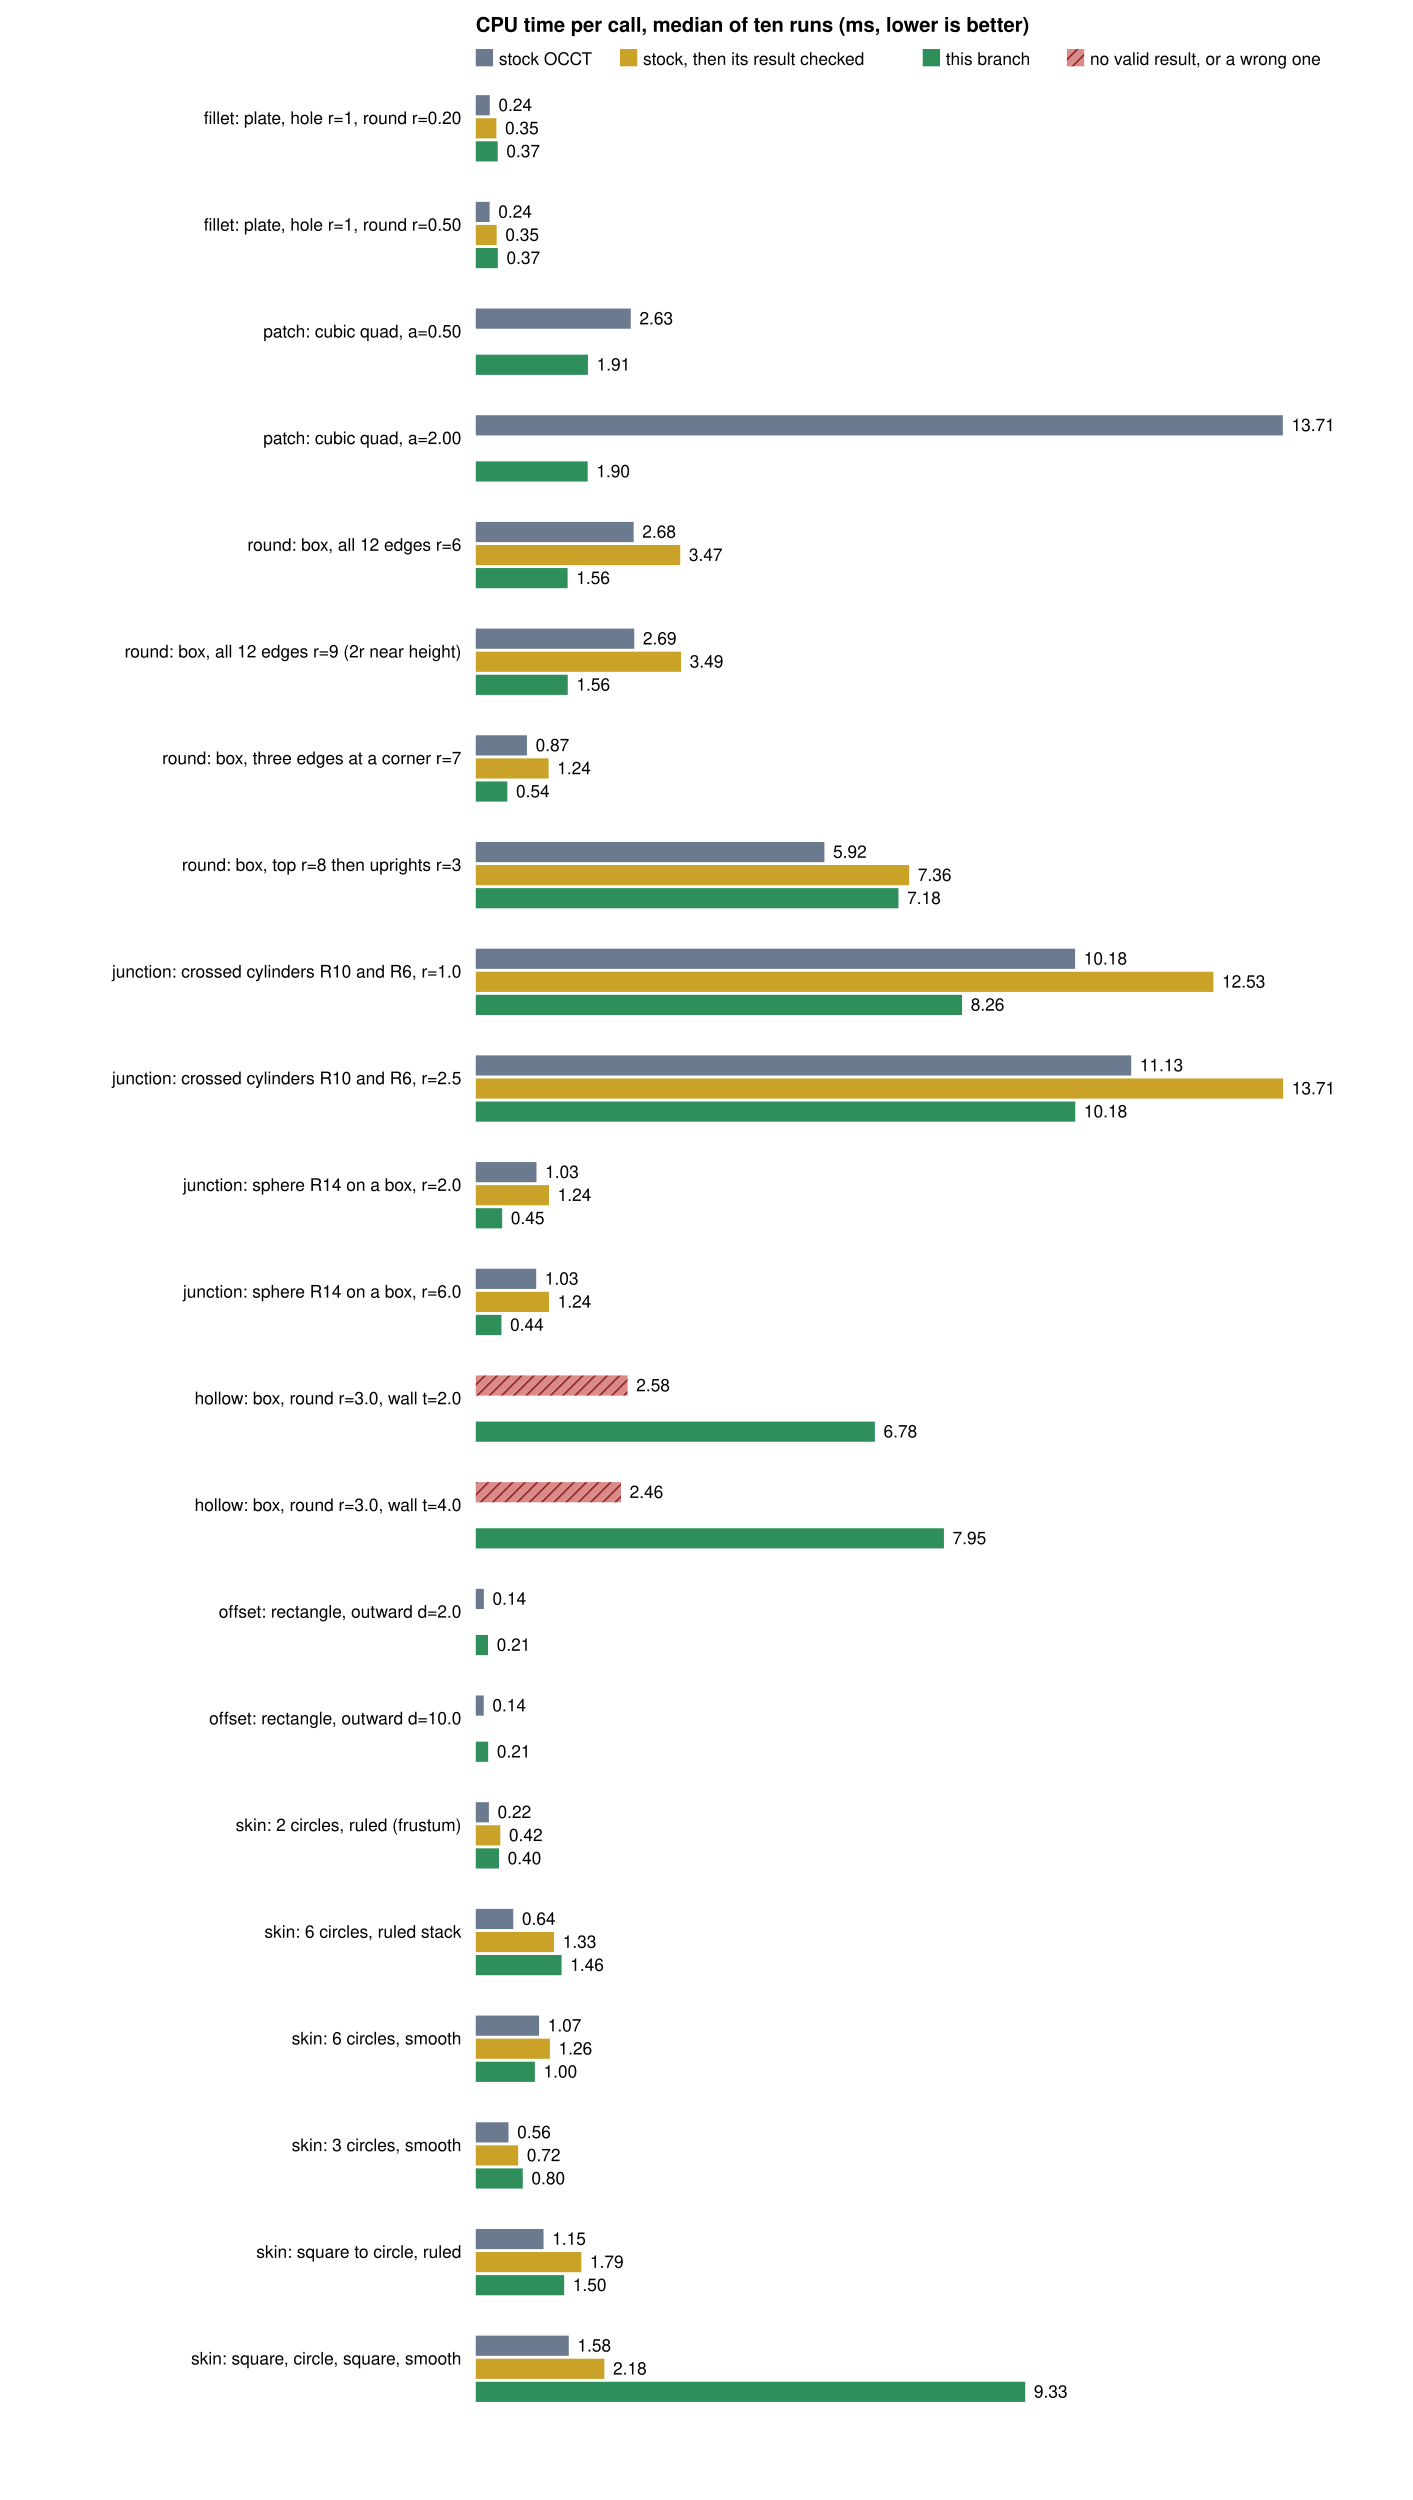
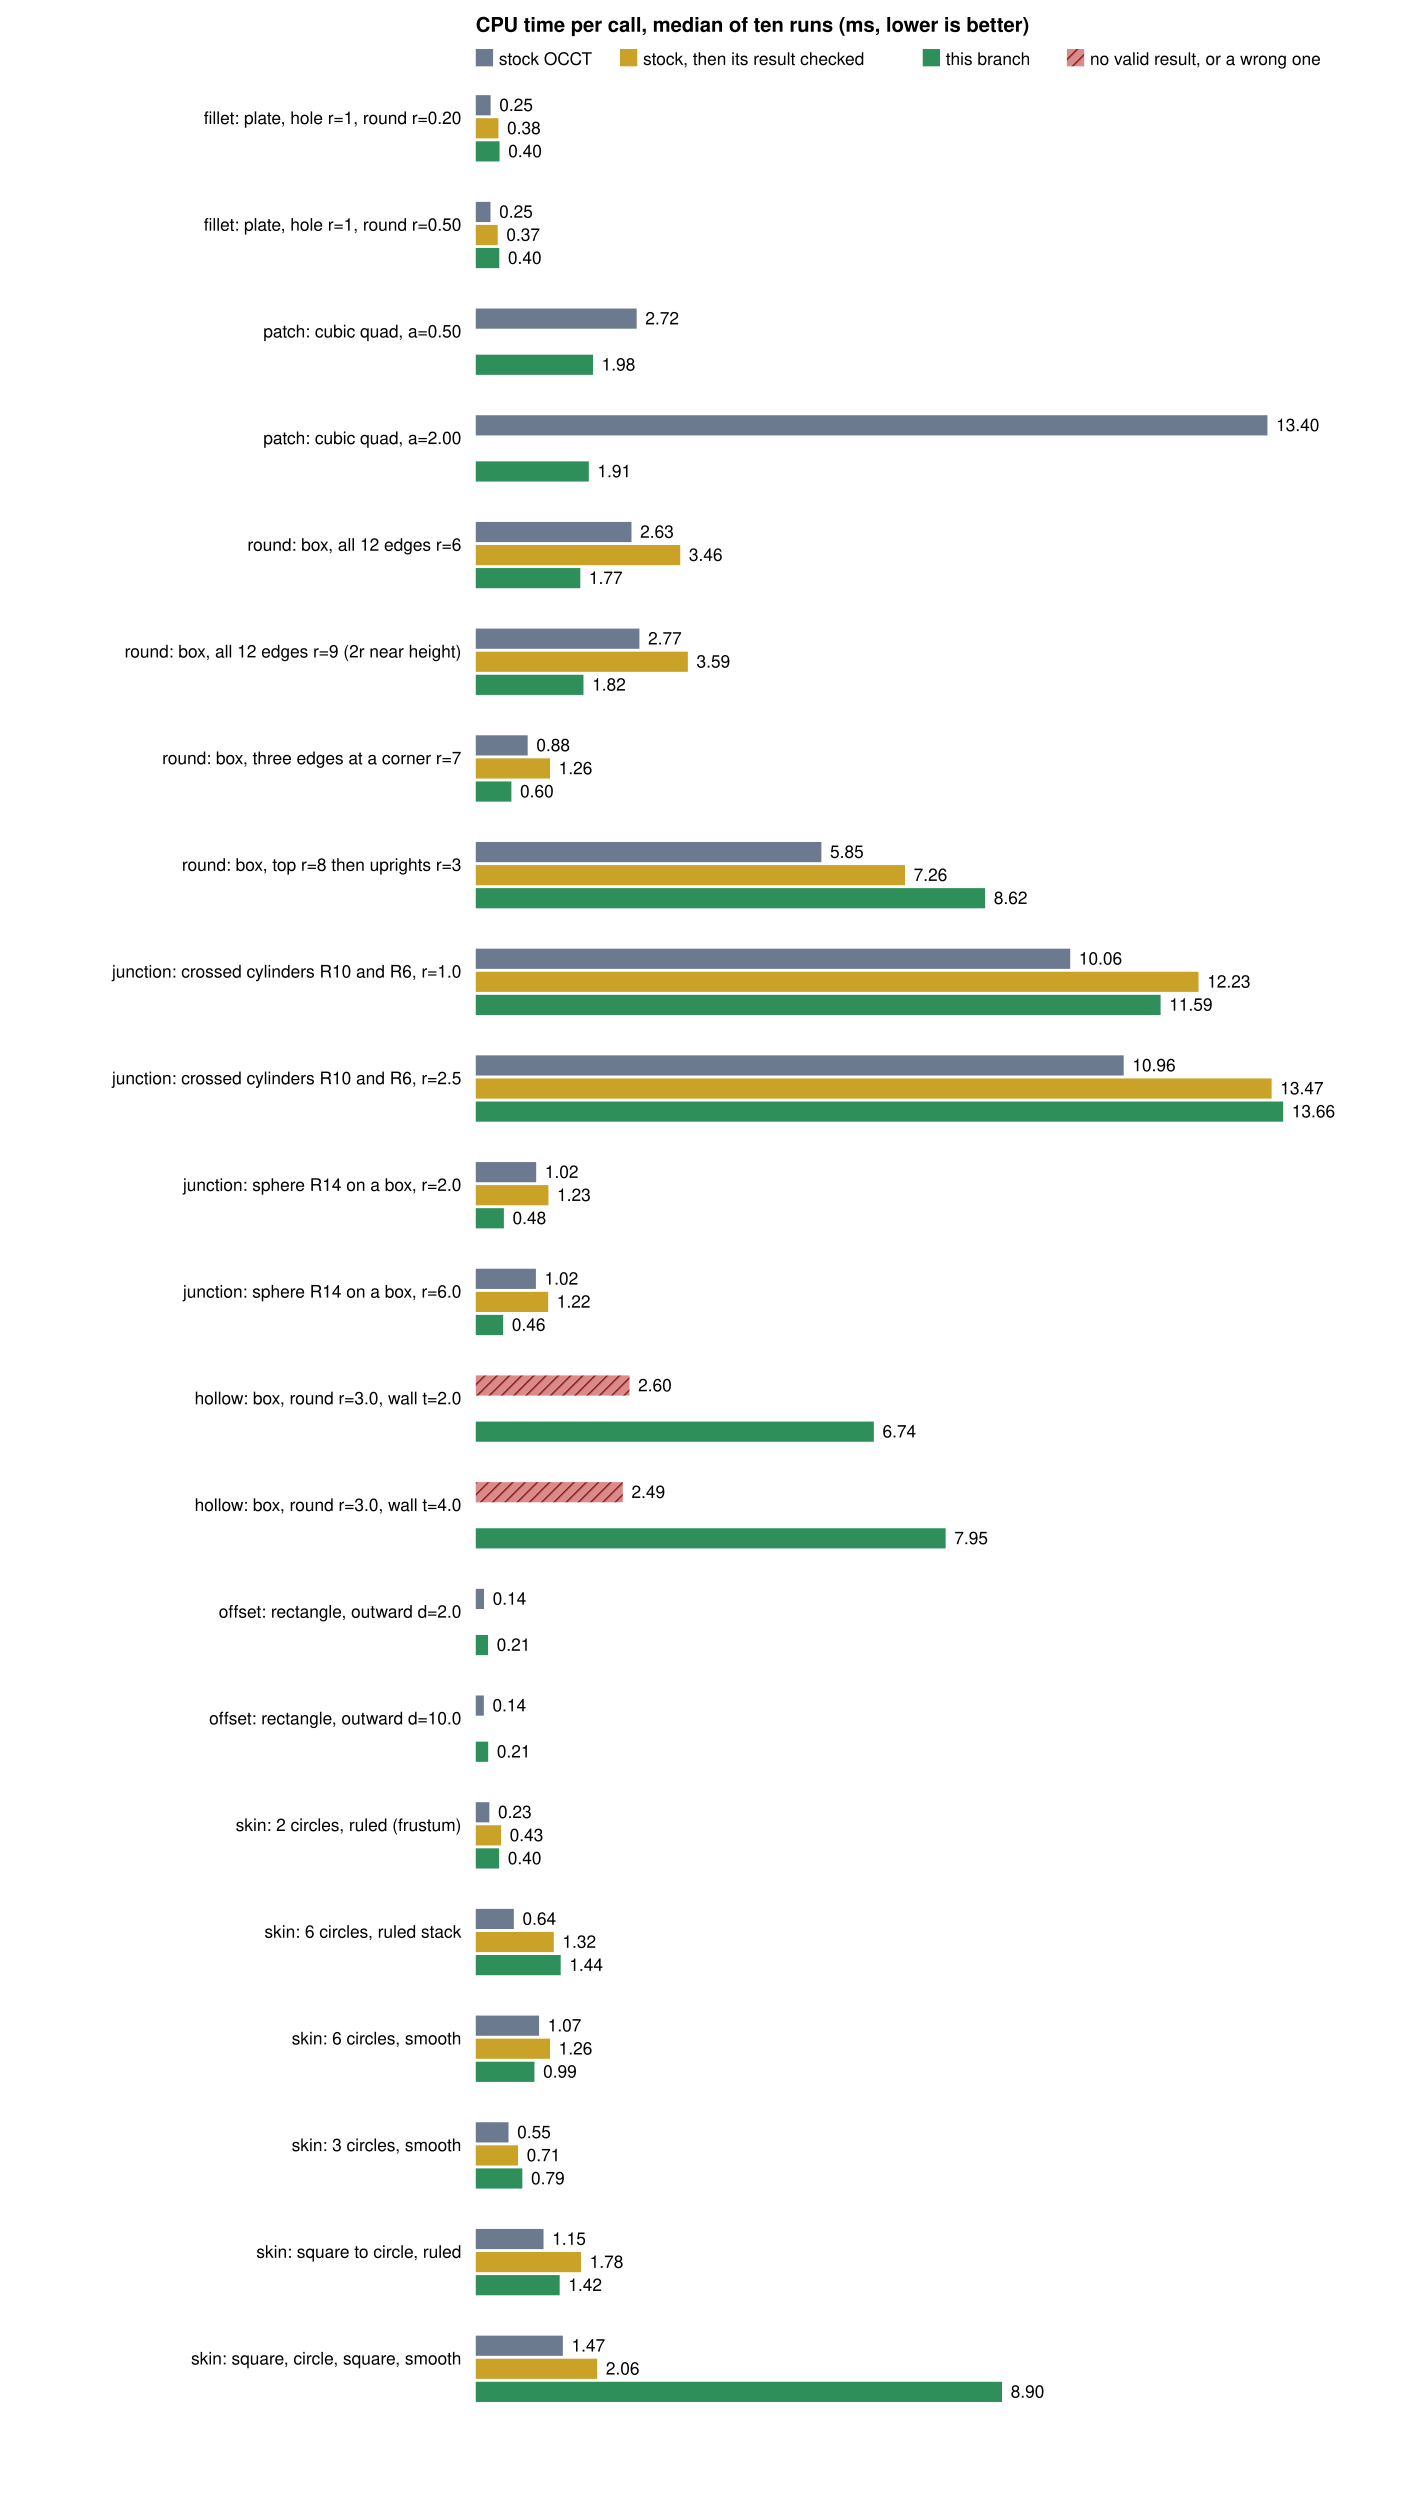
<svg xmlns="http://www.w3.org/2000/svg" width="980" height="1734" viewBox="0 0 980 1734" font-family="Helvetica, Arial, sans-serif" font-size="12">
  <defs>
    <pattern id="hatch" width="6" height="6" patternUnits="userSpaceOnUse" patternTransform="rotate(45)">
      <rect width="6" height="6" fill="#d98a8a" />
      <line x1="0" y1="0" x2="0" y2="6" stroke="#8b1a1a" stroke-width="2" />
    </pattern>
  </defs>
  <rect width="980" height="1734" fill="#ffffff" />
  <text x="330" y="22" font-size="14" font-weight="bold">CPU time per call, median of ten runs (ms, lower is better)</text>
  <rect x="330" y="34" width="12" height="12" fill="#6b7a8f" />
  <text x="346" y="45">stock OCCT</text>
  <rect x="430" y="34" width="12" height="12" fill="#c9a227" />
  <text x="446" y="45">stock, then its result checked</text>
  <rect x="640" y="34" width="12" height="12" fill="#2f8f5b" />
  <text x="656" y="45">this branch</text>
  <rect x="740" y="34" width="12" height="12" fill="url(#hatch)" />
  <text x="756" y="45">no valid result, or a wrong one</text>
  <text x="320" y="86" text-anchor="end">fillet: plate, hole r=1, round r=0.20</text>
-   <rect x="330" y="66" width="9.7" height="14" fill="#6b7a8f" />
-   <text x="345.7" y="77">0.24</text>
-   <rect x="330" y="82" width="14.3" height="14" fill="#c9a227" />
-   <text x="350.3" y="93">0.35</text>
-   <rect x="330" y="98" width="15.2" height="14" fill="#2f8f5b" />
-   <text x="351.2" y="109">0.37</text>
+   <rect x="330" y="66" width="10.3" height="14" fill="#6b7a8f" />
+   <text x="346.3" y="77">0.25</text>
+   <rect x="330" y="82" width="15.7" height="14" fill="#c9a227" />
+   <text x="351.7" y="93">0.38</text>
+   <rect x="330" y="98" width="16.5" height="14" fill="#2f8f5b" />
+   <text x="352.5" y="109">0.40</text>
  <text x="320" y="160" text-anchor="end">fillet: plate, hole r=1, round r=0.50</text>
-   <rect x="330" y="140" width="9.6" height="14" fill="#6b7a8f" />
-   <text x="345.6" y="151">0.24</text>
-   <rect x="330" y="156" width="14.5" height="14" fill="#c9a227" />
-   <text x="350.5" y="167">0.35</text>
-   <rect x="330" y="172" width="15.3" height="14" fill="#2f8f5b" />
-   <text x="351.3" y="183">0.37</text>
+   <rect x="330" y="140" width="10.2" height="14" fill="#6b7a8f" />
+   <text x="346.2" y="151">0.25</text>
+   <rect x="330" y="156" width="15.2" height="14" fill="#c9a227" />
+   <text x="351.2" y="167">0.37</text>
+   <rect x="330" y="172" width="16.3" height="14" fill="#2f8f5b" />
+   <text x="352.3" y="183">0.40</text>
  <text x="320" y="234" text-anchor="end">patch: cubic quad, a=0.50</text>
-   <rect x="330" y="214" width="107.5" height="14" fill="#6b7a8f" />
-   <text x="443.5" y="225">2.63</text>
-   <rect x="330" y="246" width="77.8" height="14" fill="#2f8f5b" />
-   <text x="413.8" y="257">1.91</text>
+   <rect x="330" y="214" width="111.6" height="14" fill="#6b7a8f" />
+   <text x="447.6" y="225">2.72</text>
+   <rect x="330" y="246" width="81.3" height="14" fill="#2f8f5b" />
+   <text x="417.3" y="257">1.98</text>
  <text x="320" y="308" text-anchor="end">patch: cubic quad, a=2.00</text>
-   <rect x="330" y="288" width="559.8" height="14" fill="#6b7a8f" />
-   <text x="895.8" y="299">13.71</text>
-   <rect x="330" y="320" width="77.6" height="14" fill="#2f8f5b" />
-   <text x="413.6" y="331">1.90</text>
+   <rect x="330" y="288" width="549.1" height="14" fill="#6b7a8f" />
+   <text x="885.1" y="299">13.40</text>
+   <rect x="330" y="320" width="78.4" height="14" fill="#2f8f5b" />
+   <text x="414.4" y="331">1.91</text>
  <text x="320" y="382" text-anchor="end">round: box, all 12 edges r=6</text>
-   <rect x="330" y="362" width="109.5" height="14" fill="#6b7a8f" />
-   <text x="445.5" y="373">2.68</text>
+   <rect x="330" y="362" width="108.0" height="14" fill="#6b7a8f" />
+   <text x="444.0" y="373">2.63</text>
  <rect x="330" y="378" width="141.8" height="14" fill="#c9a227" />
-   <text x="477.8" y="389">3.47</text>
-   <rect x="330" y="394" width="63.7" height="14" fill="#2f8f5b" />
-   <text x="399.7" y="405">1.56</text>
+   <text x="477.8" y="389">3.46</text>
+   <rect x="330" y="394" width="72.5" height="14" fill="#2f8f5b" />
+   <text x="408.5" y="405">1.77</text>
  <text x="320" y="456" text-anchor="end">round: box, all 12 edges r=9 (2r near height)</text>
-   <rect x="330" y="436" width="109.9" height="14" fill="#6b7a8f" />
-   <text x="445.9" y="447">2.69</text>
-   <rect x="330" y="452" width="142.4" height="14" fill="#c9a227" />
-   <text x="478.4" y="463">3.49</text>
-   <rect x="330" y="468" width="63.8" height="14" fill="#2f8f5b" />
-   <text x="399.8" y="479">1.56</text>
+   <rect x="330" y="436" width="113.5" height="14" fill="#6b7a8f" />
+   <text x="449.5" y="447">2.77</text>
+   <rect x="330" y="452" width="147.1" height="14" fill="#c9a227" />
+   <text x="483.1" y="463">3.59</text>
+   <rect x="330" y="468" width="74.7" height="14" fill="#2f8f5b" />
+   <text x="410.7" y="479">1.82</text>
  <text x="320" y="530" text-anchor="end">round: box, three edges at a corner r=7</text>
-   <rect x="330" y="510" width="35.5" height="14" fill="#6b7a8f" />
-   <text x="371.5" y="521">0.87</text>
-   <rect x="330" y="526" width="50.5" height="14" fill="#c9a227" />
-   <text x="386.5" y="537">1.24</text>
-   <rect x="330" y="542" width="21.9" height="14" fill="#2f8f5b" />
-   <text x="357.9" y="553">0.54</text>
+   <rect x="330" y="510" width="36.0" height="14" fill="#6b7a8f" />
+   <text x="372.0" y="521">0.88</text>
+   <rect x="330" y="526" width="51.5" height="14" fill="#c9a227" />
+   <text x="387.5" y="537">1.26</text>
+   <rect x="330" y="542" width="24.7" height="14" fill="#2f8f5b" />
+   <text x="360.7" y="553">0.60</text>
  <text x="320" y="604" text-anchor="end">round: box, top r=8 then uprights r=3</text>
-   <rect x="330" y="584" width="241.8" height="14" fill="#6b7a8f" />
-   <text x="577.8" y="595">5.92</text>
-   <rect x="330" y="600" width="300.6" height="14" fill="#c9a227" />
-   <text x="636.6" y="611">7.36</text>
-   <rect x="330" y="616" width="293.2" height="14" fill="#2f8f5b" />
-   <text x="629.2" y="627">7.18</text>
+   <rect x="330" y="584" width="239.7" height="14" fill="#6b7a8f" />
+   <text x="575.7" y="595">5.85</text>
+   <rect x="330" y="600" width="297.7" height="14" fill="#c9a227" />
+   <text x="633.7" y="611">7.26</text>
+   <rect x="330" y="616" width="353.3" height="14" fill="#2f8f5b" />
+   <text x="689.3" y="627">8.62</text>
  <text x="320" y="678" text-anchor="end">junction: crossed cylinders R10 and R6, r=1.0</text>
-   <rect x="330" y="658" width="415.7" height="14" fill="#6b7a8f" />
-   <text x="751.7" y="669">10.18</text>
-   <rect x="330" y="674" width="511.6" height="14" fill="#c9a227" />
-   <text x="847.6" y="685">12.53</text>
-   <rect x="330" y="690" width="337.3" height="14" fill="#2f8f5b" />
-   <text x="673.3" y="701">8.26</text>
+   <rect x="330" y="658" width="412.3" height="14" fill="#6b7a8f" />
+   <text x="748.3" y="669">10.06</text>
+   <rect x="330" y="674" width="501.3" height="14" fill="#c9a227" />
+   <text x="837.3" y="685">12.23</text>
+   <rect x="330" y="690" width="475.0" height="14" fill="#2f8f5b" />
+   <text x="811.0" y="701">11.59</text>
  <text x="320" y="752" text-anchor="end">junction: crossed cylinders R10 and R6, r=2.5</text>
-   <rect x="330" y="732" width="454.6" height="14" fill="#6b7a8f" />
-   <text x="790.6" y="743">11.13</text>
-   <rect x="330" y="748" width="560.0" height="14" fill="#c9a227" />
-   <text x="896.0" y="759">13.71</text>
-   <rect x="330" y="764" width="415.8" height="14" fill="#2f8f5b" />
-   <text x="751.8" y="775">10.18</text>
+   <rect x="330" y="732" width="449.4" height="14" fill="#6b7a8f" />
+   <text x="785.4" y="743">10.96</text>
+   <rect x="330" y="748" width="552.0" height="14" fill="#c9a227" />
+   <text x="888.0" y="759">13.47</text>
+   <rect x="330" y="764" width="560.0" height="14" fill="#2f8f5b" />
+   <text x="896.0" y="775">13.66</text>
  <text x="320" y="826" text-anchor="end">junction: sphere R14 on a box, r=2.0</text>
-   <rect x="330" y="806" width="42.1" height="14" fill="#6b7a8f" />
-   <text x="378.1" y="817">1.03</text>
-   <rect x="330" y="822" width="50.8" height="14" fill="#c9a227" />
-   <text x="386.8" y="833">1.24</text>
-   <rect x="330" y="838" width="18.3" height="14" fill="#2f8f5b" />
-   <text x="354.3" y="849">0.45</text>
+   <rect x="330" y="806" width="41.9" height="14" fill="#6b7a8f" />
+   <text x="377.9" y="817">1.02</text>
+   <rect x="330" y="822" width="50.4" height="14" fill="#c9a227" />
+   <text x="386.4" y="833">1.23</text>
+   <rect x="330" y="838" width="19.5" height="14" fill="#2f8f5b" />
+   <text x="355.5" y="849">0.48</text>
  <text x="320" y="900" text-anchor="end">junction: sphere R14 on a box, r=6.0</text>
-   <rect x="330" y="880" width="41.9" height="14" fill="#6b7a8f" />
-   <text x="377.9" y="891">1.03</text>
-   <rect x="330" y="896" width="50.8" height="14" fill="#c9a227" />
-   <text x="386.8" y="907">1.24</text>
-   <rect x="330" y="912" width="17.8" height="14" fill="#2f8f5b" />
-   <text x="353.8" y="923">0.44</text>
+   <rect x="330" y="880" width="41.7" height="14" fill="#6b7a8f" />
+   <text x="377.7" y="891">1.02</text>
+   <rect x="330" y="896" width="50.2" height="14" fill="#c9a227" />
+   <text x="386.2" y="907">1.22</text>
+   <rect x="330" y="912" width="19.0" height="14" fill="#2f8f5b" />
+   <text x="355.0" y="923">0.46</text>
  <text x="320" y="974" text-anchor="end">hollow: box, round r=3.0, wall t=2.0</text>
-   <rect x="330" y="954" width="105.3" height="14" fill="url(#hatch)" />
-   <text x="441.3" y="965">2.58</text>
-   <rect x="330" y="986" width="276.8" height="14" fill="#2f8f5b" />
-   <text x="612.8" y="997">6.78</text>
+   <rect x="330" y="954" width="106.6" height="14" fill="url(#hatch)" />
+   <text x="442.6" y="965">2.60</text>
+   <rect x="330" y="986" width="276.1" height="14" fill="#2f8f5b" />
+   <text x="612.1" y="997">6.74</text>
  <text x="320" y="1048" text-anchor="end">hollow: box, round r=3.0, wall t=4.0</text>
-   <rect x="330" y="1028" width="100.7" height="14" fill="url(#hatch)" />
-   <text x="436.7" y="1039">2.46</text>
-   <rect x="330" y="1060" width="324.7" height="14" fill="#2f8f5b" />
-   <text x="660.7" y="1071">7.95</text>
+   <rect x="330" y="1028" width="102.0" height="14" fill="url(#hatch)" />
+   <text x="438.0" y="1039">2.49</text>
+   <rect x="330" y="1060" width="325.9" height="14" fill="#2f8f5b" />
+   <text x="661.9" y="1071">7.95</text>
  <text x="320" y="1122" text-anchor="end">offset: rectangle, outward d=2.0</text>
-   <rect x="330" y="1102" width="5.6" height="14" fill="#6b7a8f" />
-   <text x="341.6" y="1113">0.14</text>
+   <rect x="330" y="1102" width="5.7" height="14" fill="#6b7a8f" />
+   <text x="341.7" y="1113">0.14</text>
  <rect x="330" y="1134" width="8.5" height="14" fill="#2f8f5b" />
  <text x="344.5" y="1145">0.21</text>
  <text x="320" y="1196" text-anchor="end">offset: rectangle, outward d=10.0</text>
-   <rect x="330" y="1176" width="5.5" height="14" fill="#6b7a8f" />
-   <text x="341.5" y="1187">0.14</text>
+   <rect x="330" y="1176" width="5.6" height="14" fill="#6b7a8f" />
+   <text x="341.6" y="1187">0.14</text>
  <rect x="330" y="1208" width="8.6" height="14" fill="#2f8f5b" />
  <text x="344.6" y="1219">0.21</text>
  <text x="320" y="1270" text-anchor="end">skin: 2 circles, ruled (frustum)</text>
-   <rect x="330" y="1250" width="9.1" height="14" fill="#6b7a8f" />
-   <text x="345.1" y="1261">0.22</text>
-   <rect x="330" y="1266" width="17.0" height="14" fill="#c9a227" />
-   <text x="353.0" y="1277">0.42</text>
-   <rect x="330" y="1282" width="16.1" height="14" fill="#2f8f5b" />
-   <text x="352.1" y="1293">0.40</text>
+   <rect x="330" y="1250" width="9.4" height="14" fill="#6b7a8f" />
+   <text x="345.4" y="1261">0.23</text>
+   <rect x="330" y="1266" width="17.5" height="14" fill="#c9a227" />
+   <text x="353.5" y="1277">0.43</text>
+   <rect x="330" y="1282" width="16.2" height="14" fill="#2f8f5b" />
+   <text x="352.2" y="1293">0.40</text>
  <text x="320" y="1344" text-anchor="end">skin: 6 circles, ruled stack</text>
-   <rect x="330" y="1324" width="26.0" height="14" fill="#6b7a8f" />
-   <text x="362.0" y="1335">0.64</text>
-   <rect x="330" y="1340" width="54.3" height="14" fill="#c9a227" />
-   <text x="390.3" y="1351">1.33</text>
-   <rect x="330" y="1356" width="59.5" height="14" fill="#2f8f5b" />
-   <text x="395.5" y="1367">1.46</text>
+   <rect x="330" y="1324" width="26.4" height="14" fill="#6b7a8f" />
+   <text x="362.4" y="1335">0.64</text>
+   <rect x="330" y="1340" width="54.1" height="14" fill="#c9a227" />
+   <text x="390.1" y="1351">1.32</text>
+   <rect x="330" y="1356" width="58.9" height="14" fill="#2f8f5b" />
+   <text x="394.9" y="1367">1.44</text>
  <text x="320" y="1418" text-anchor="end">skin: 6 circles, smooth</text>
  <rect x="330" y="1398" width="43.9" height="14" fill="#6b7a8f" />
  <text x="379.9" y="1409">1.07</text>
-   <rect x="330" y="1414" width="51.4" height="14" fill="#c9a227" />
-   <text x="387.4" y="1425">1.26</text>
-   <rect x="330" y="1430" width="41.0" height="14" fill="#2f8f5b" />
-   <text x="377.0" y="1441">1.00</text>
+   <rect x="330" y="1414" width="51.5" height="14" fill="#c9a227" />
+   <text x="387.5" y="1425">1.26</text>
+   <rect x="330" y="1430" width="40.7" height="14" fill="#2f8f5b" />
+   <text x="376.7" y="1441">0.99</text>
  <text x="320" y="1492" text-anchor="end">skin: 3 circles, smooth</text>
  <rect x="330" y="1472" width="22.7" height="14" fill="#6b7a8f" />
-   <text x="358.7" y="1483">0.56</text>
-   <rect x="330" y="1488" width="29.4" height="14" fill="#c9a227" />
-   <text x="365.4" y="1499">0.72</text>
-   <rect x="330" y="1504" width="32.6" height="14" fill="#2f8f5b" />
-   <text x="368.6" y="1515">0.80</text>
+   <text x="358.7" y="1483">0.55</text>
+   <rect x="330" y="1488" width="29.3" height="14" fill="#c9a227" />
+   <text x="365.3" y="1499">0.71</text>
+   <rect x="330" y="1504" width="32.3" height="14" fill="#2f8f5b" />
+   <text x="368.3" y="1515">0.79</text>
  <text x="320" y="1566" text-anchor="end">skin: square to circle, ruled</text>
  <rect x="330" y="1546" width="47.0" height="14" fill="#6b7a8f" />
  <text x="383.0" y="1557">1.15</text>
-   <rect x="330" y="1562" width="73.2" height="14" fill="#c9a227" />
-   <text x="409.2" y="1573">1.79</text>
-   <rect x="330" y="1578" width="61.3" height="14" fill="#2f8f5b" />
-   <text x="397.3" y="1589">1.50</text>
+   <rect x="330" y="1562" width="73.0" height="14" fill="#c9a227" />
+   <text x="409.0" y="1573">1.78</text>
+   <rect x="330" y="1578" width="58.2" height="14" fill="#2f8f5b" />
+   <text x="394.2" y="1589">1.42</text>
  <text x="320" y="1640" text-anchor="end">skin: square, circle, square, smooth</text>
-   <rect x="330" y="1620" width="64.5" height="14" fill="#6b7a8f" />
-   <text x="400.5" y="1631">1.58</text>
-   <rect x="330" y="1636" width="89.2" height="14" fill="#c9a227" />
-   <text x="425.2" y="1647">2.18</text>
-   <rect x="330" y="1652" width="381.1" height="14" fill="#2f8f5b" />
-   <text x="717.1" y="1663">9.33</text>
+   <rect x="330" y="1620" width="60.4" height="14" fill="#6b7a8f" />
+   <text x="396.4" y="1631">1.47</text>
+   <rect x="330" y="1636" width="84.2" height="14" fill="#c9a227" />
+   <text x="420.2" y="1647">2.06</text>
+   <rect x="330" y="1652" width="365.0" height="14" fill="#2f8f5b" />
+   <text x="701.0" y="1663">8.90</text>
</svg>
